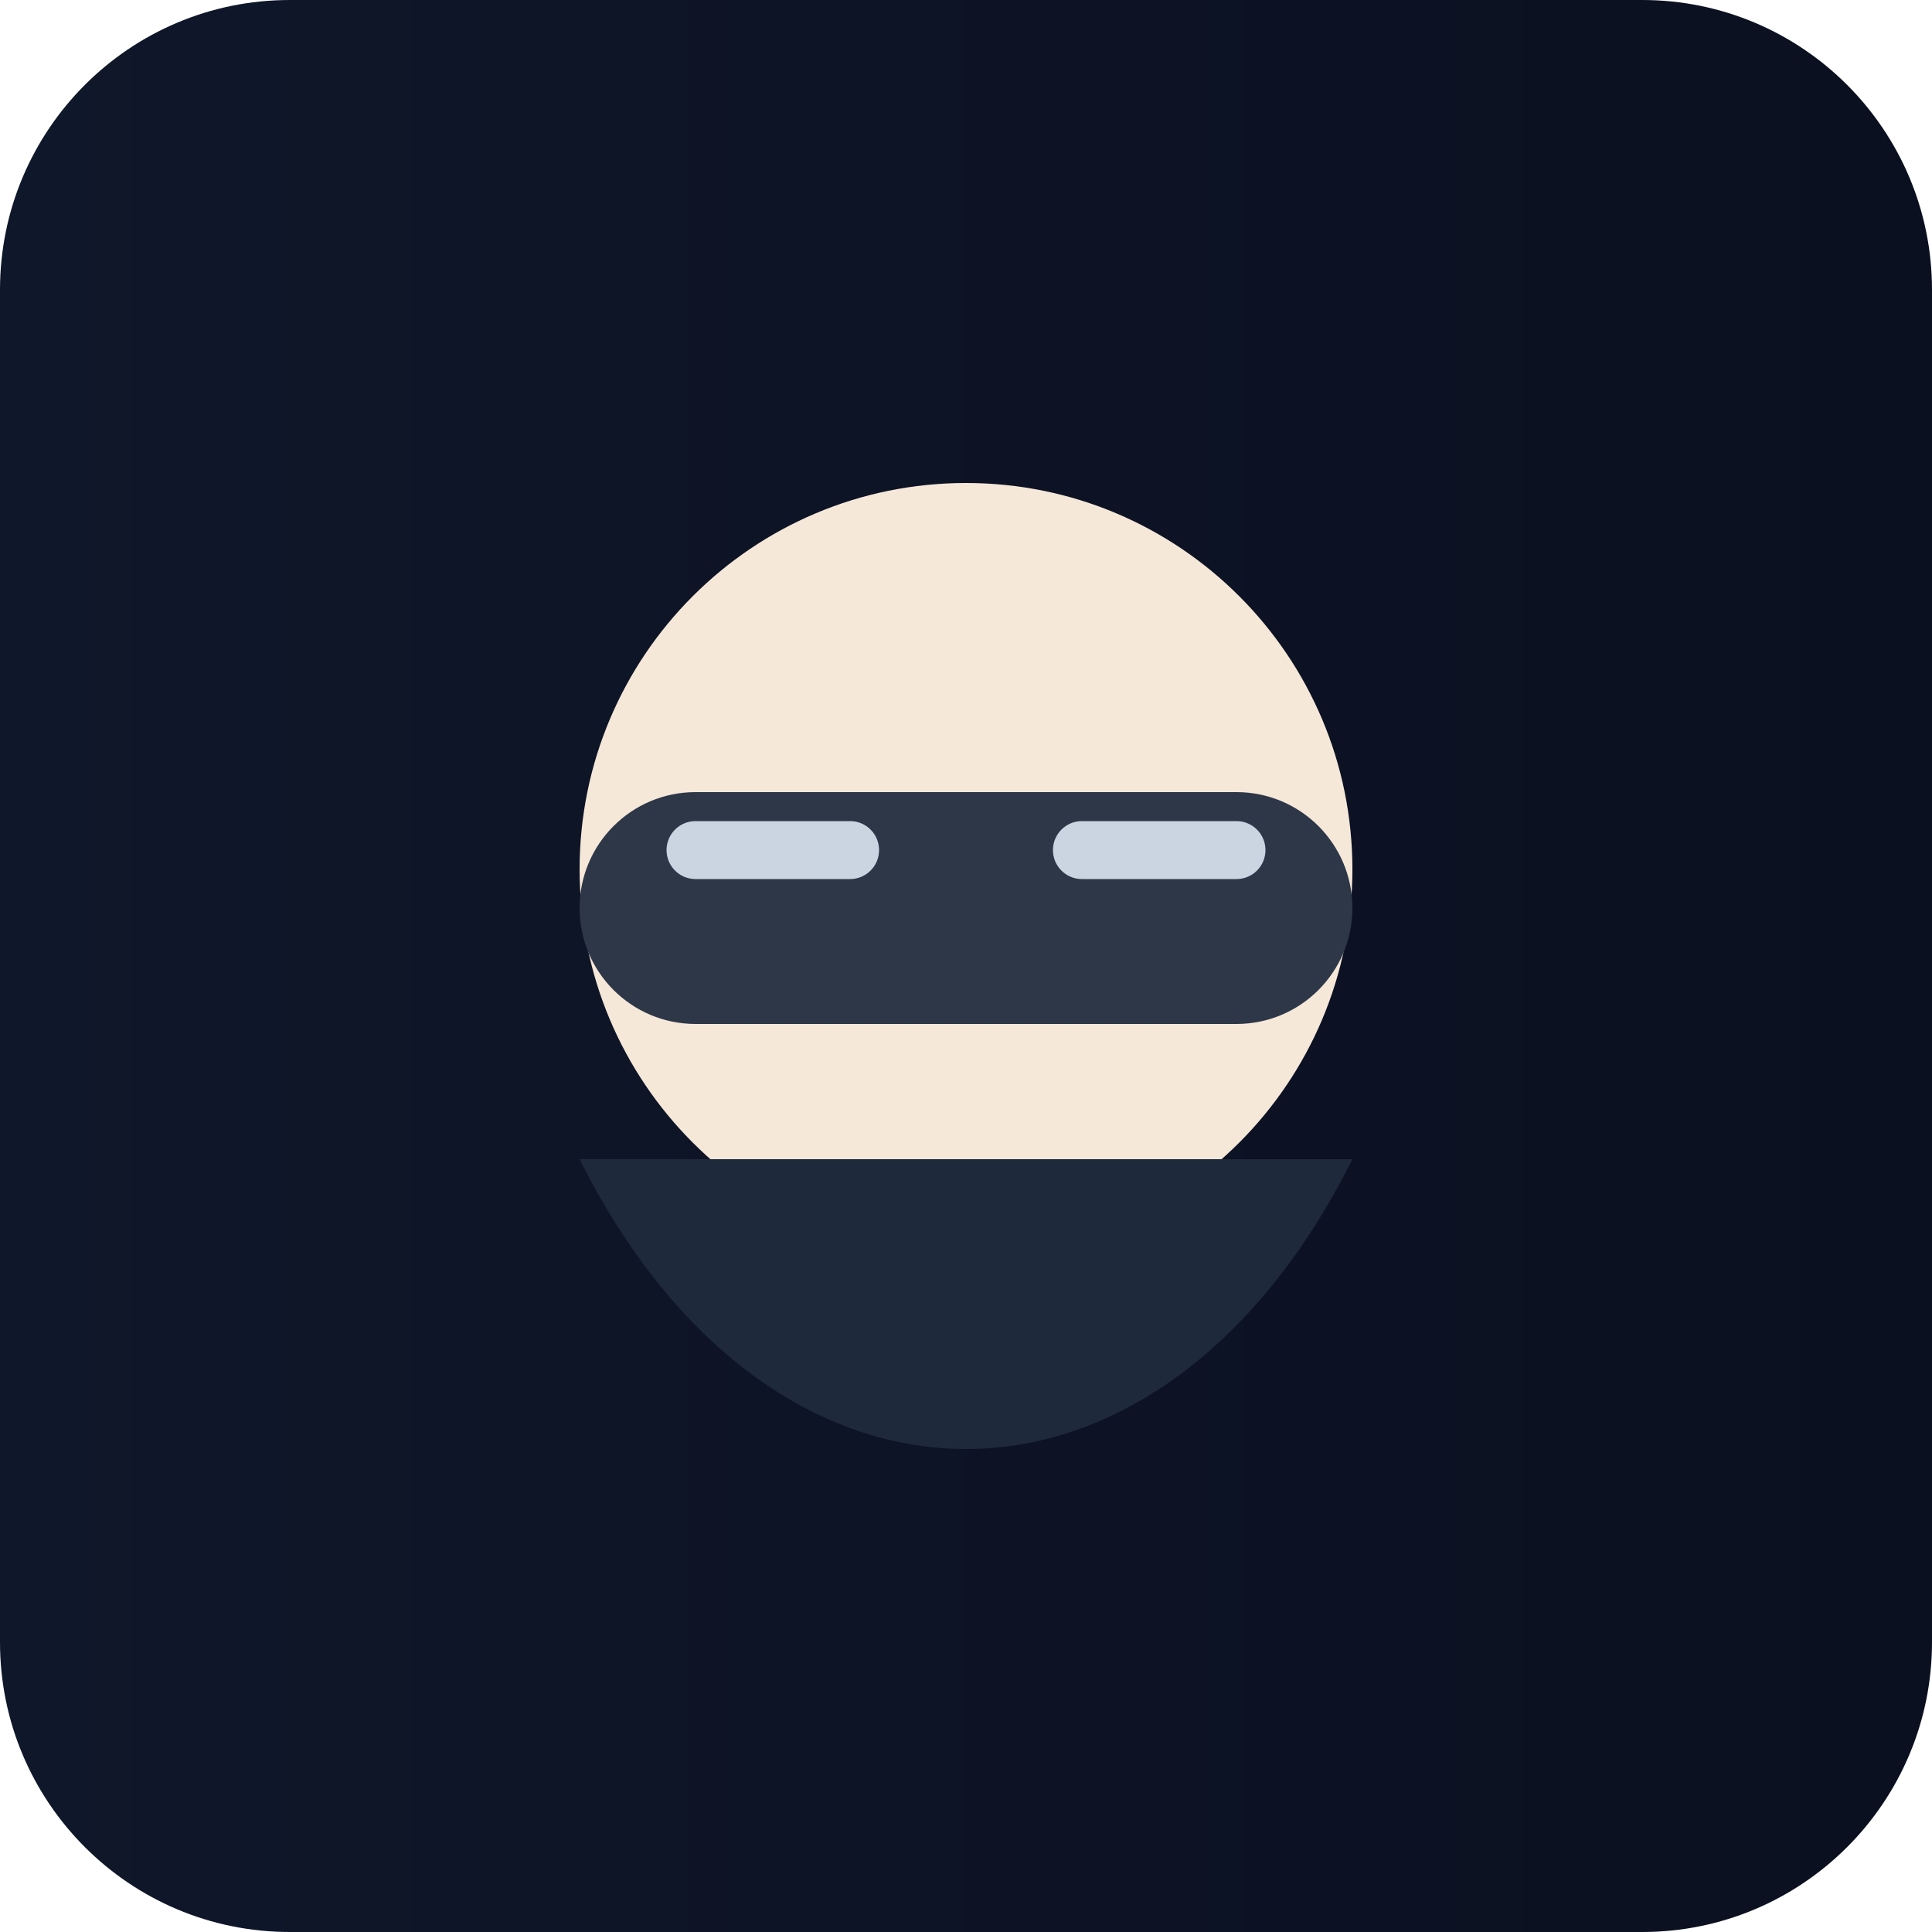
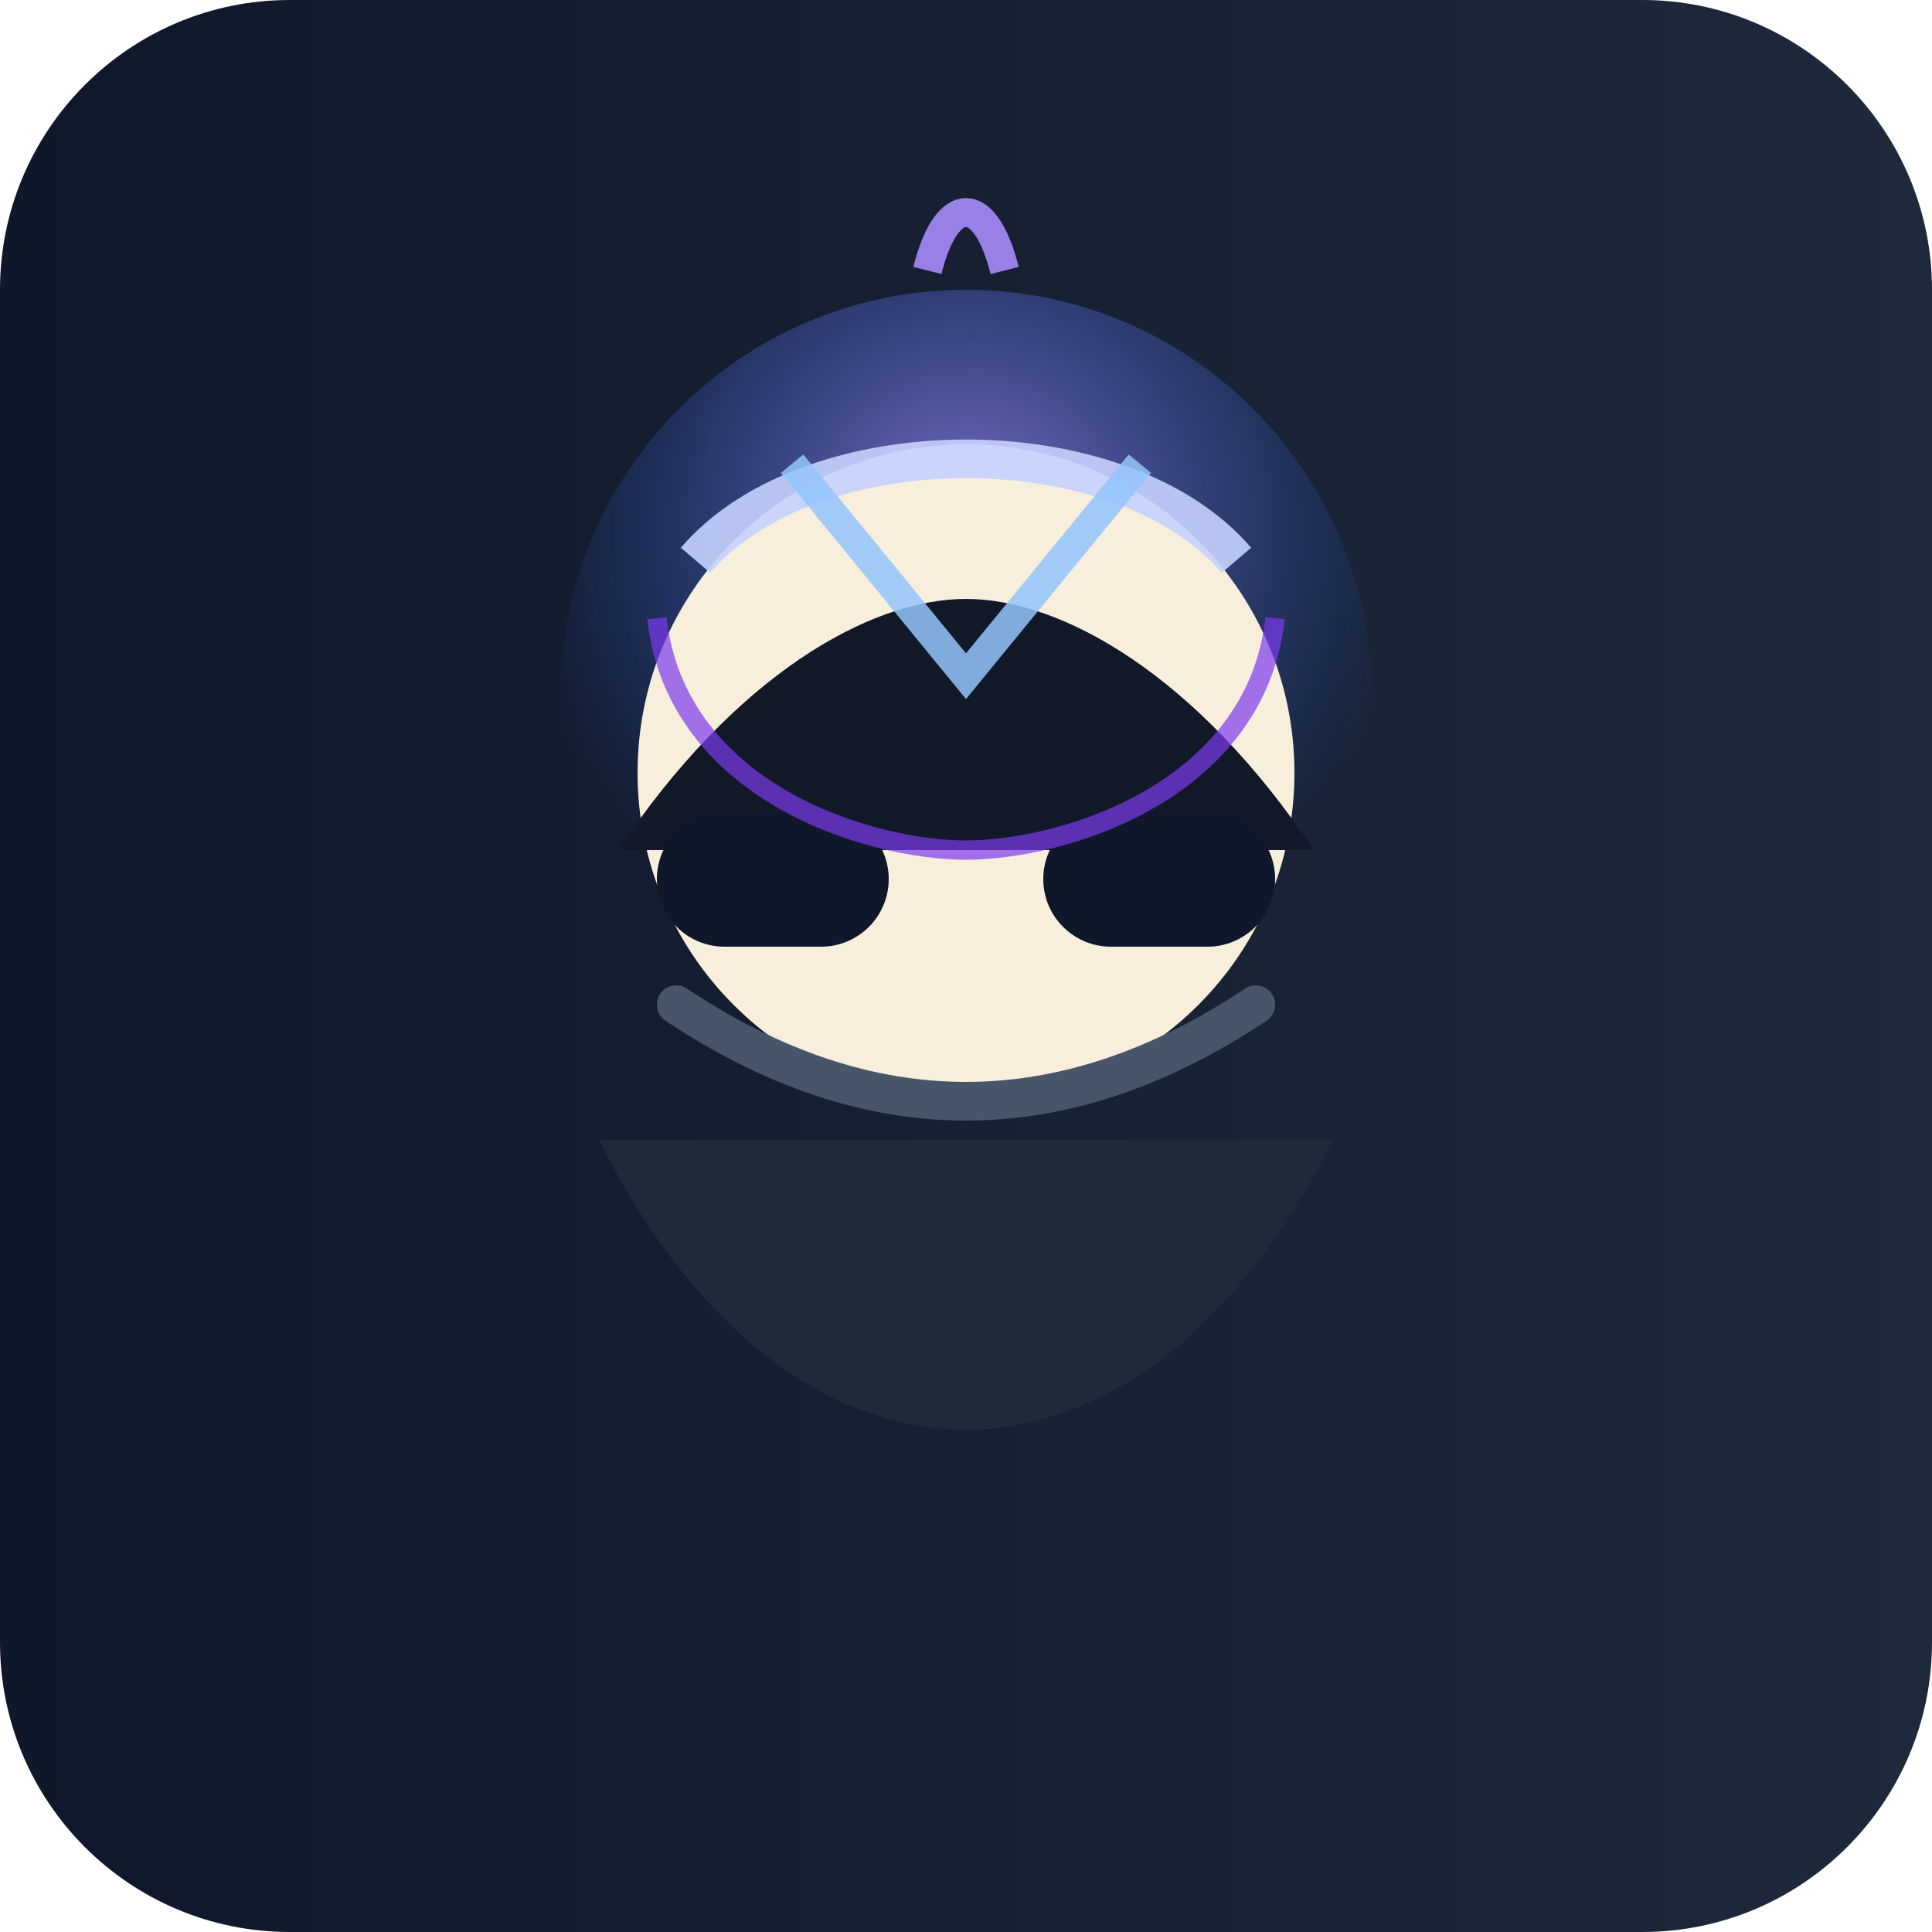
- <svg xmlns="http://www.w3.org/2000/svg" viewBox="0 0 200 200" width="200" height="200" role="img" aria-label="Avatar estilizado de Jacobo Grinberg">
+ <svg xmlns="http://www.w3.org/2000/svg" viewBox="0 0 200 200" width="200" height="200" role="img" aria-label="Avatar de Jacobo Grinberg">
  <defs>
    <linearGradient id="avatar-bg" x1="0" x2="1">
      <stop offset="0%" stop-color="#0f172a" />
-       <stop offset="100%" stop-color="#0b1020" />
+       <stop offset="100%" stop-color="#1e293b" />
    </linearGradient>
+     <radialGradient id="halo" cx="50%" cy="30%" r="55%">
+       <stop offset="0%" stop-color="#a78bfa" stop-opacity="0.75" />
+       <stop offset="100%" stop-color="#2563eb" stop-opacity="0.0" />
+     </radialGradient>
  </defs>
-   <rect width="100%" height="100%" rx="30" fill="url(#avatar-bg)" />
-   <circle cx="100" cy="90" r="40" fill="#f6e8d9" />
-   <path d="M60 120 C80 160, 120 160, 140 120" fill="#1e293b" />
-   <rect x="60" y="82" width="80" height="24" rx="12" fill="#2d3748" />
-   <path d="M72 88 L88 88" stroke="#cbd5e1" stroke-width="6" stroke-linecap="round" />
-   <path d="M112 88 L128 88" stroke="#cbd5e1" stroke-width="6" stroke-linecap="round" />
+   <rect x="0" y="0" width="200" height="200" rx="30" fill="url(#avatar-bg)" />
+   <circle cx="100" cy="72" r="42" fill="url(#halo)" />
+   <circle cx="100" cy="80" r="34" fill="#f8eedc" />
+   <path d="M62 118 C82 158, 118 158, 138 118" fill="#1f2937" />
+   <path d="M64 88 C76 70, 90 62, 100 62 C110 62, 124 70, 136 88" fill="#111827" />
+   <rect x="68" y="84" width="24" height="14" rx="7" fill="#0f172a" />
+   <rect x="108" y="84" width="24" height="14" rx="7" fill="#0f172a" />
+   <path d="M70 104 Q100 124 130 104" stroke="#475569" stroke-width="4" fill="none" stroke-linecap="round" />
+   <path d="M72 58 C84 44, 116 44, 128 58" stroke="#c7d2fe" stroke-width="4" fill="none" opacity="0.9" />
+   <path d="M82 48 L100 70 L118 48" stroke="#93c5fd" stroke-width="3" fill="none" opacity="0.85" />
+   <path d="M96 28 C98 20, 102 20, 104 28" stroke="#a78bfa" stroke-width="3" fill="none" opacity="0.9" />
+   <path d="M68 64 C70 82, 90 88, 100 88 C110 88, 130 82, 132 64" stroke="#7c3aed" stroke-width="2" fill="none" opacity="0.7" />
</svg>
